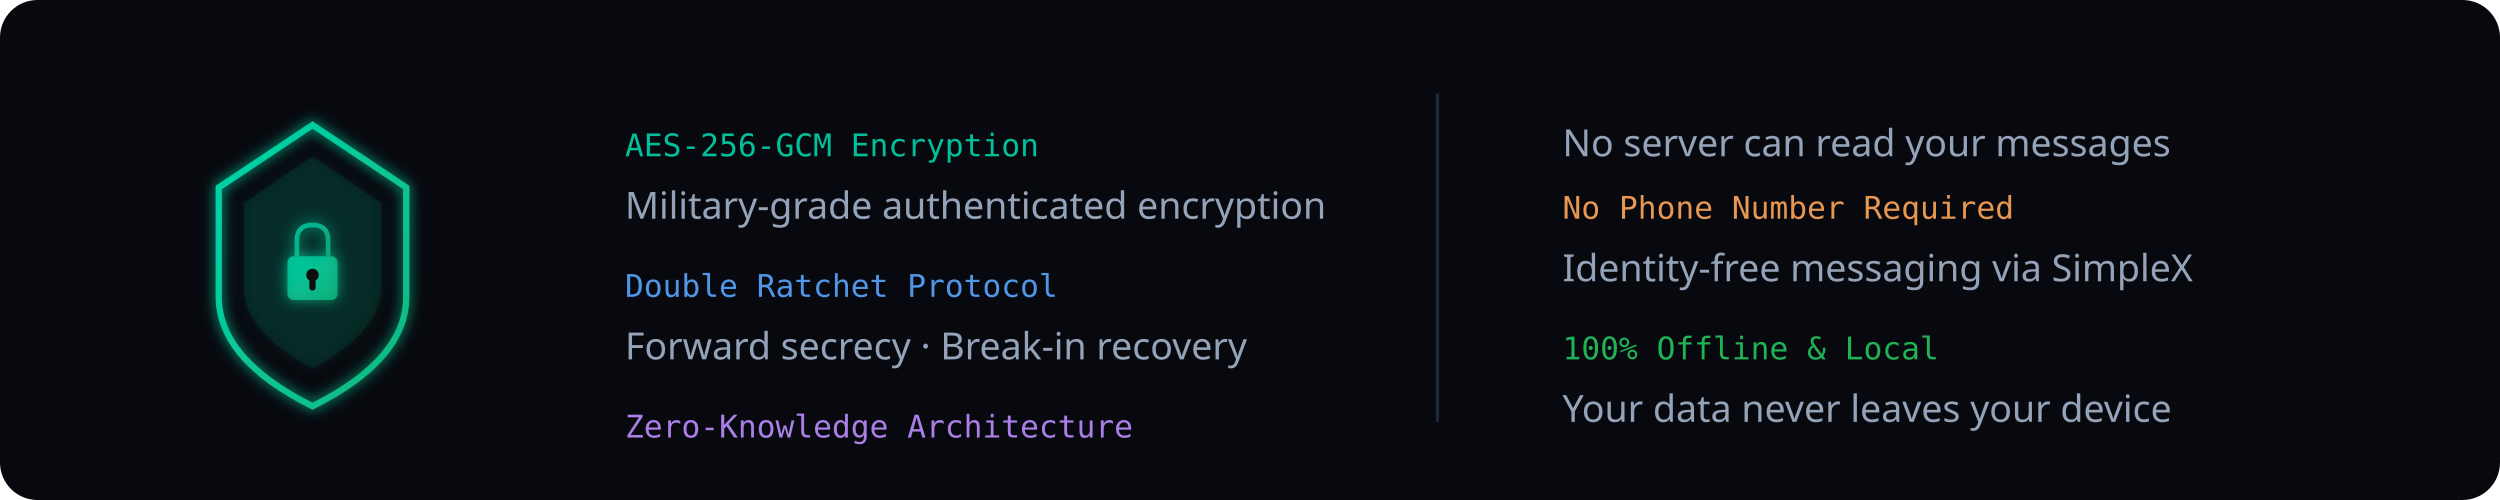
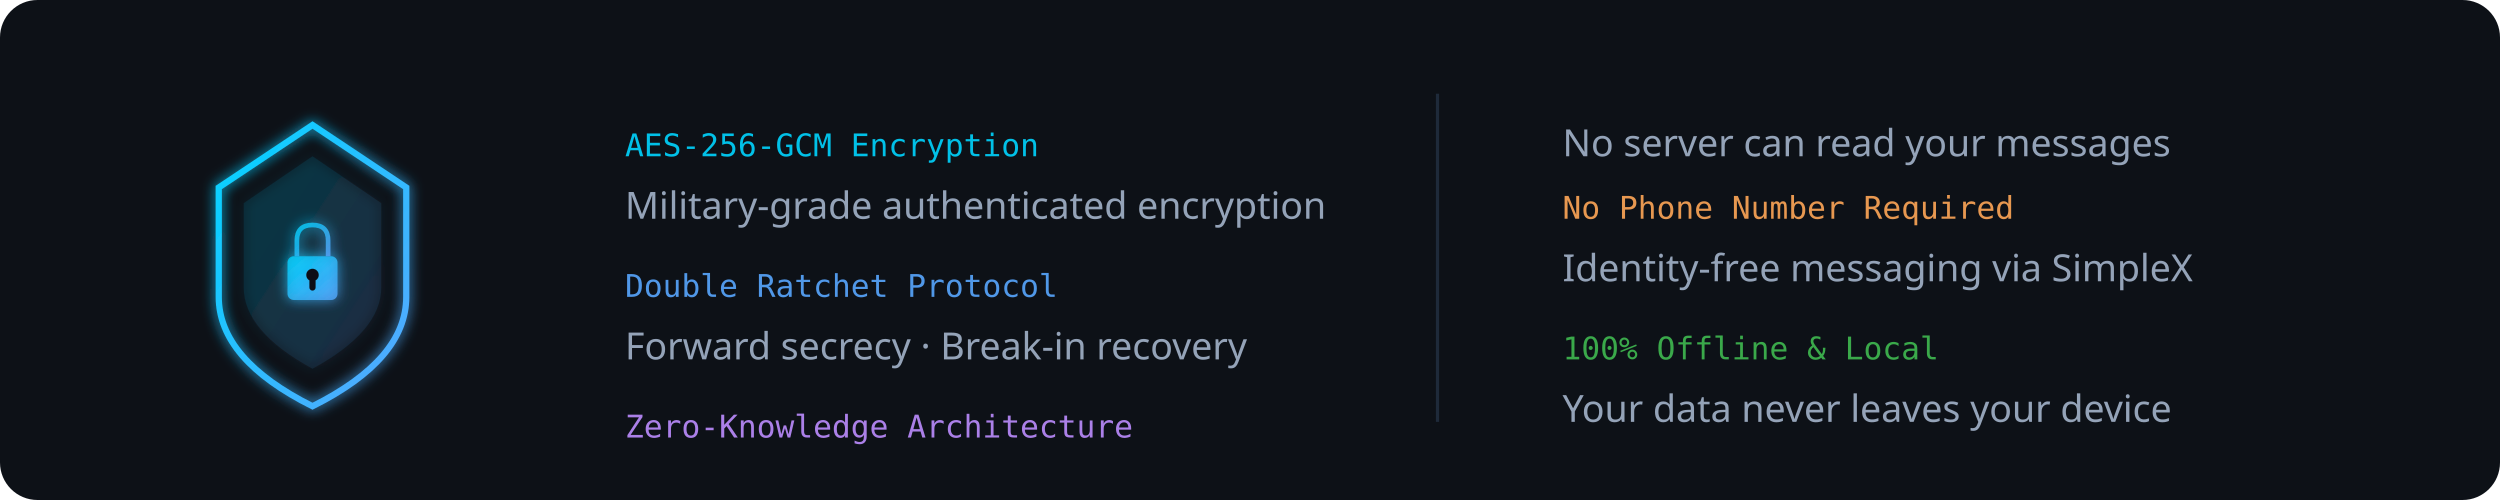
<svg xmlns="http://www.w3.org/2000/svg" width="800" height="160" viewBox="0 0 800 160">
  <defs>
    <linearGradient id="shieldGrad" x1="0%" y1="0%" x2="100%" y2="100%">
-       <stop offset="0%" style="stop-color:#00D4AA">
-         <animate attributeName="stop-color" values="#00D4AA;#10B981;#00D4AA" dur="4s" repeatCount="indefinite" />
+       <stop offset="0%" style="stop-color:#00D4FF">
+         <animate attributeName="stop-color" values="#00D4FF;#58A6FF;#00D4FF" dur="4s" repeatCount="indefinite" />
      </stop>
-       <stop offset="100%" style="stop-color:#10B981">
-         <animate attributeName="stop-color" values="#10B981;#00D4AA;#10B981" dur="4s" repeatCount="indefinite" />
+       <stop offset="100%" style="stop-color:#58A6FF">
+         <animate attributeName="stop-color" values="#58A6FF;#00D4FF;#58A6FF" dur="4s" repeatCount="indefinite" />
      </stop>
    </linearGradient>
    <filter id="glow">
      <feGaussianBlur stdDeviation="2" result="coloredBlur" />
      <feMerge>
        <feMergeNode in="coloredBlur" />
        <feMergeNode in="SourceGraphic" />
      </feMerge>
    </filter>
  </defs>
-   <rect width="800" height="160" fill="#07090F" rx="12" />
+   <rect width="800" height="160" fill="#0D1117" rx="12" />
  <g transform="translate(100, 80)" filter="url(#glow)">
    <path d="M0,-40 L30,-20 L30,15 Q30,35 0,50 Q-30,35 -30,15 L-30,-20 Z" fill="none" stroke="url(#shieldGrad)" stroke-width="2">
      <animate attributeName="opacity" values="0.7;1;0.7" dur="3s" repeatCount="indefinite" />
    </path>
    <path d="M0,-30 L22,-15 L22,12 Q22,26 0,38 Q-22,26 -22,12 L-22,-15 Z" fill="url(#shieldGrad)" opacity="0.1" />
    <rect x="-8" y="2" width="16" height="14" rx="2" fill="url(#shieldGrad)" opacity="0.8" />
    <path d="M-5,2 L-5,-3 Q-5,-8 0,-8 Q5,-8 5,-3 L5,2" fill="none" stroke="url(#shieldGrad)" stroke-width="1.5" opacity="0.8" />
-     <circle cx="0" cy="8" r="2" fill="#07090F" />
-     <rect x="-1" y="9" width="2" height="4" rx="1" fill="#07090F" />
+     <circle cx="0" cy="8" r="2" fill="#0D1117" />
+     <rect x="-1" y="9" width="2" height="4" rx="1" fill="#0D1117" />
  </g>
-   <text x="200" y="50" fill="#00D4AA" font-family="monospace" font-size="10" opacity="0.9">AES-256-GCM Encryption</text>
+   <text x="200" y="50" fill="#00D4FF" font-family="monospace" font-size="10" opacity="0.9">AES-256-GCM Encryption</text>
  <text x="200" y="70" fill="#94A3B8" font-family="sans-serif" font-size="12">Military-grade authenticated encryption</text>
  <text x="200" y="95" fill="#58A6FF" font-family="monospace" font-size="10" opacity="0.9">Double Ratchet Protocol</text>
  <text x="200" y="115" fill="#94A3B8" font-family="sans-serif" font-size="12">Forward secrecy · Break-in recovery</text>
  <text x="200" y="140" fill="#BC8CFF" font-family="monospace" font-size="10" opacity="0.9">Zero-Knowledge Architecture</text>
  <text x="500" y="50" fill="#94A3B8" font-family="sans-serif" font-size="12">No server can read your messages</text>
  <text x="500" y="70" fill="#FFA657" font-family="monospace" font-size="10" opacity="0.9">No Phone Number Required</text>
  <text x="500" y="90" fill="#94A3B8" font-family="sans-serif" font-size="12">Identity-free messaging via SimpleX</text>
-   <text x="500" y="115" fill="#22C55E" font-family="monospace" font-size="10" opacity="0.9">100% Offline &amp; Local</text>
+   <text x="500" y="115" fill="#3FB950" font-family="monospace" font-size="10" opacity="0.9">100% Offline &amp; Local</text>
  <text x="500" y="135" fill="#94A3B8" font-family="sans-serif" font-size="12">Your data never leaves your device</text>
  <line x1="460" y1="30" x2="460" y2="135" stroke="#1E2A3A" stroke-width="1" />
</svg>
